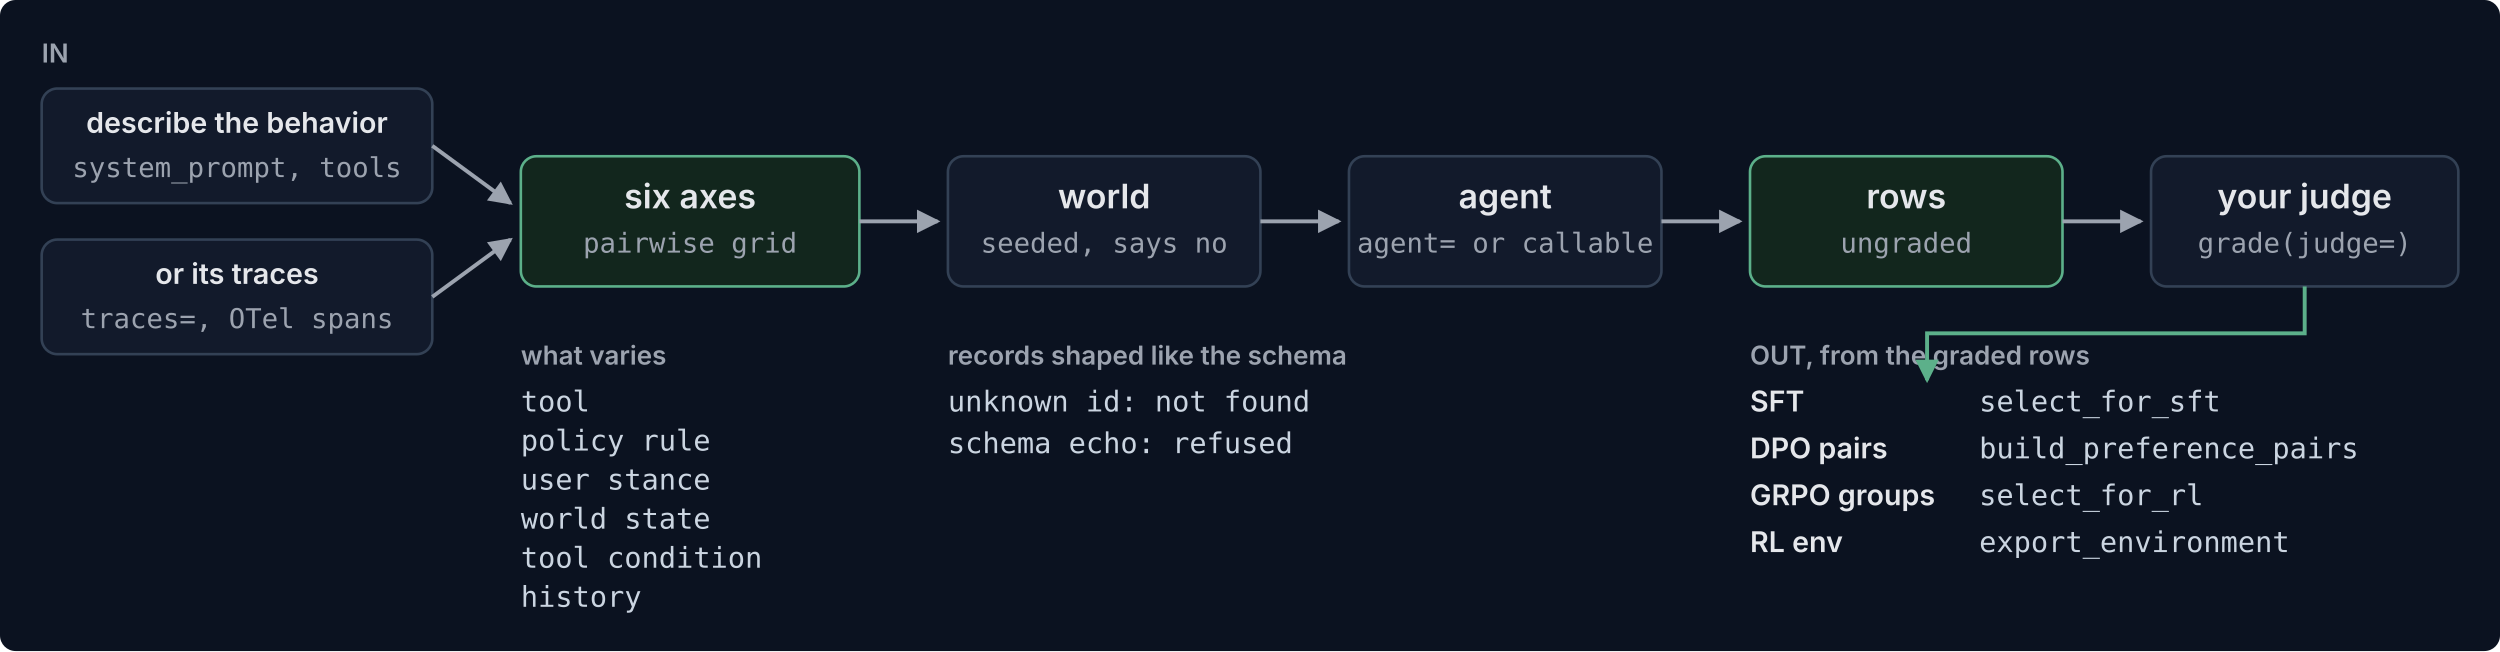
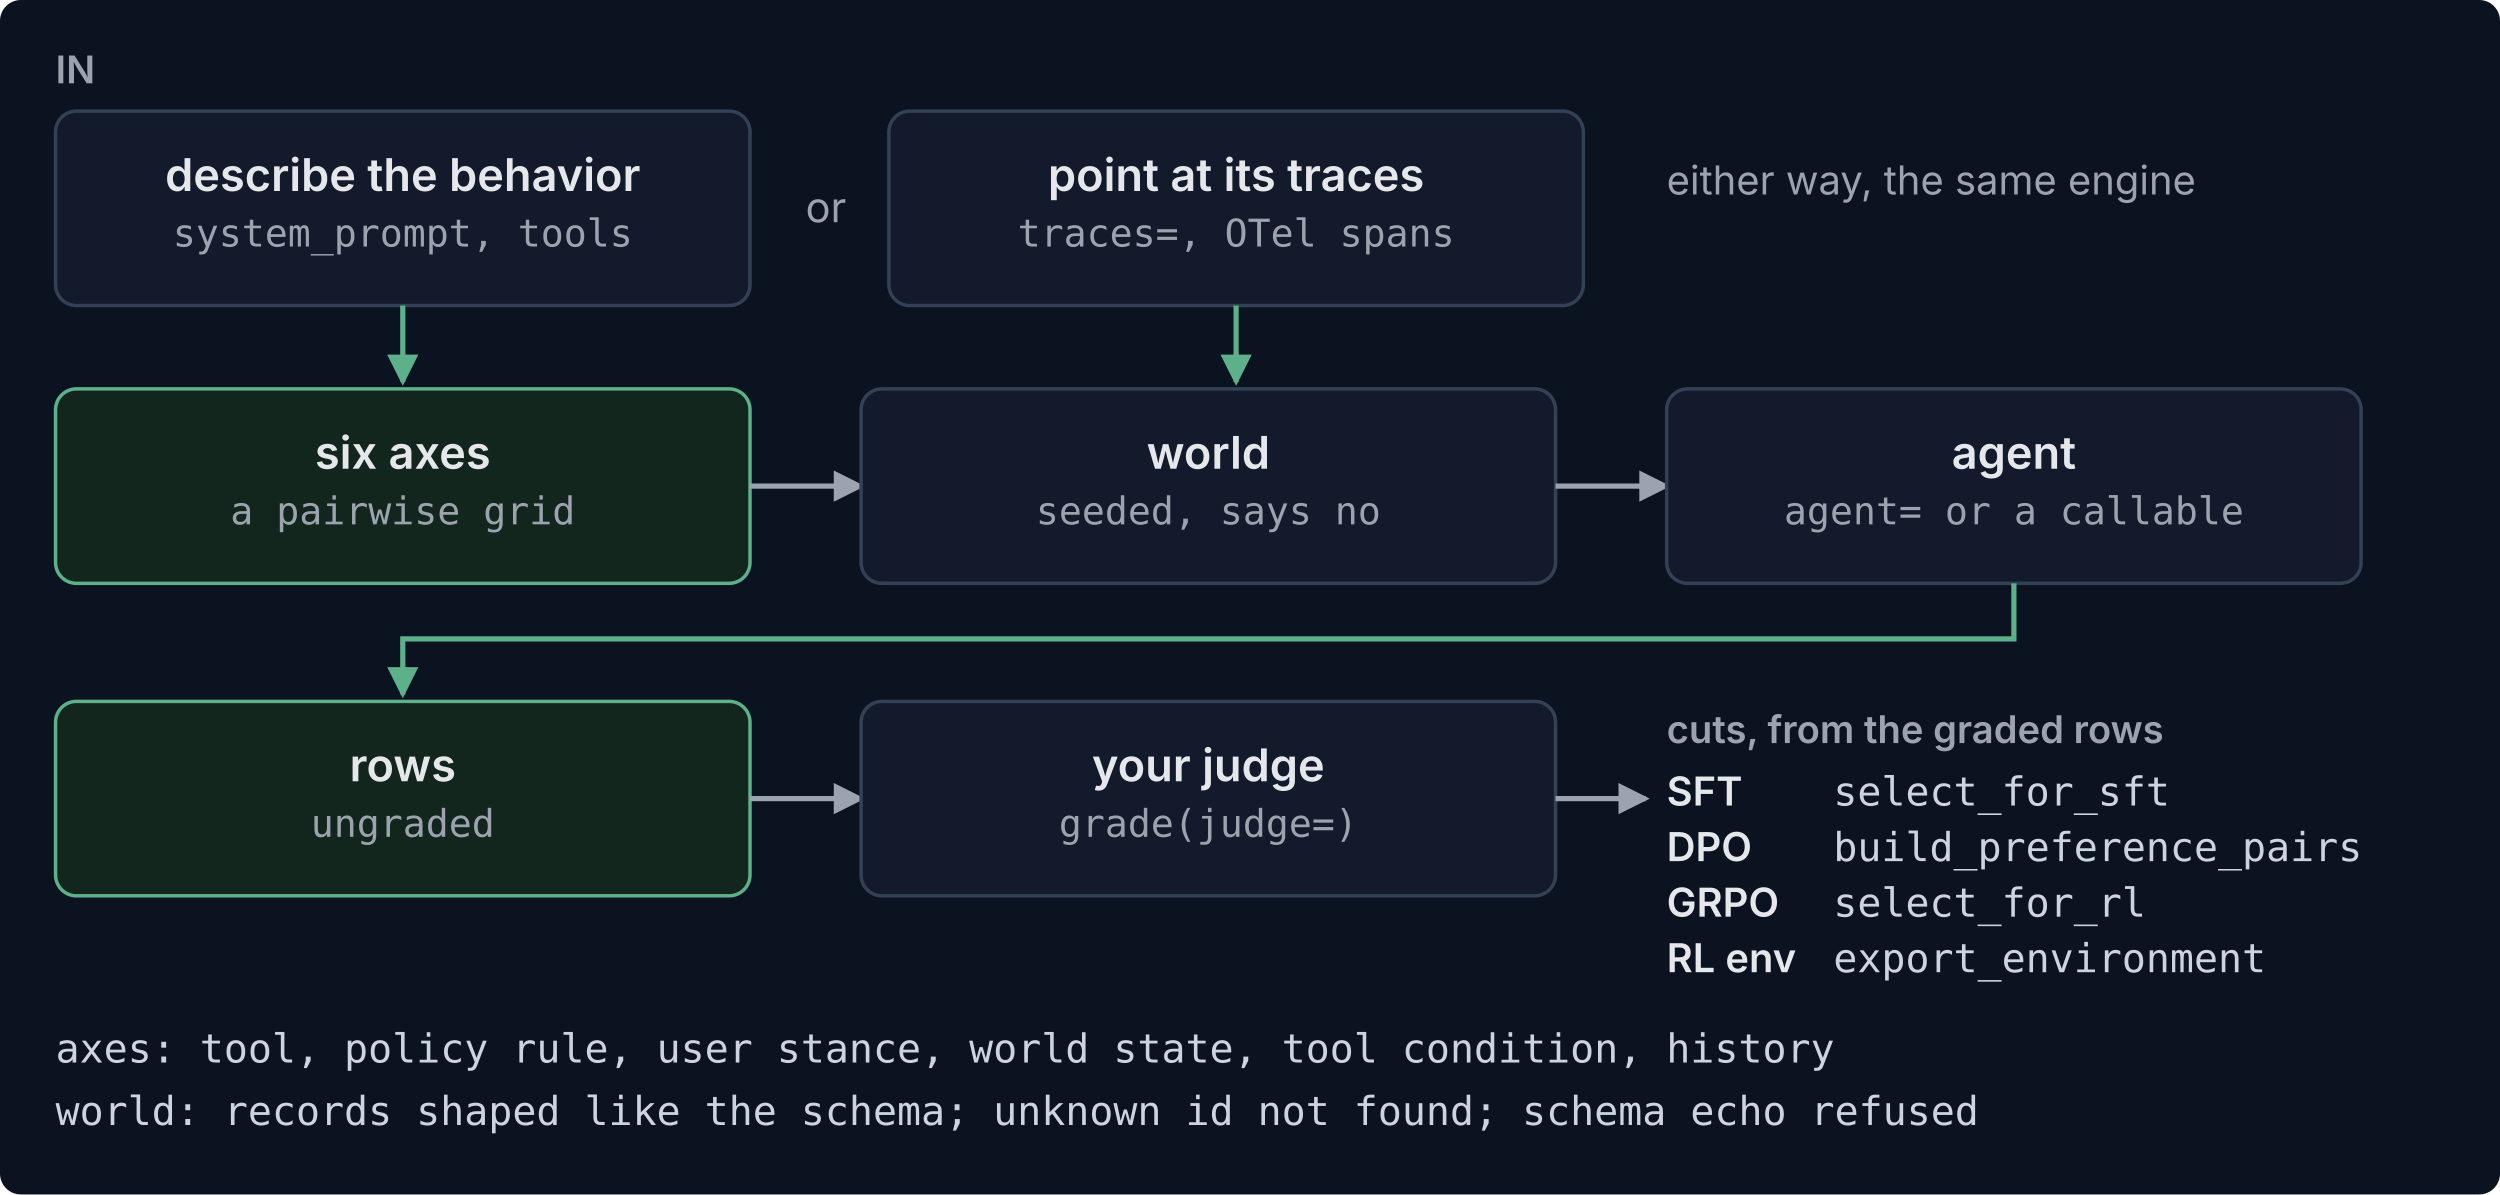
- <svg xmlns="http://www.w3.org/2000/svg" viewBox="0 0 960 250" width="960" height="250" role="img" aria-label="How simulate() turns an agent definition into graded rows and cuts">
+ <svg xmlns="http://www.w3.org/2000/svg" viewBox="0 0 720 344" width="720" height="344" role="img" aria-label="How simulate() turns an agent definition into graded rows and cuts">
  <defs>
    <marker id="arrow" viewBox="0 0 8 8" refX="7" refY="4" markerWidth="6" markerHeight="6" orient="auto">
      <path d="M0,0 L8,4 L0,8 z" fill="#9CA3AF" />
    </marker>
    <marker id="arrow-green" viewBox="0 0 8 8" refX="7" refY="4" markerWidth="6" markerHeight="6" orient="auto">
      <path d="M0,0 L8,4 L0,8 z" fill="#5CB08A" />
    </marker>
  </defs>
-   <rect width="960" height="250" rx="6" fill="#0B1220" />
-   <text x="16" y="24" font-family="ui-sans-serif, system-ui, -apple-system, 'Segoe UI', Inter, sans-serif" font-size="10" font-weight="600" fill="#9CA3AF" text-anchor="start">IN</text>
-   <rect x="16" y="34" width="150" height="44" rx="6" fill="#121A2B" stroke="#334155" />
-   <text x="91.0" y="51.0" font-family="ui-sans-serif, system-ui, -apple-system, 'Segoe UI', Inter, sans-serif" font-size="11" font-weight="600" fill="#E5E7EB" text-anchor="middle">describe the behavior</text>
-   <text x="91.0" y="68.0" font-family="ui-monospace, SFMono-Regular, Menlo, Consolas, monospace" font-size="10.5" font-weight="400" fill="#9CA3AF" text-anchor="middle">system_prompt, tools</text>
-   <rect x="16" y="92" width="150" height="44" rx="6" fill="#121A2B" stroke="#334155" />
-   <text x="91.0" y="109.0" font-family="ui-sans-serif, system-ui, -apple-system, 'Segoe UI', Inter, sans-serif" font-size="11" font-weight="600" fill="#E5E7EB" text-anchor="middle">or its traces</text>
-   <text x="91.0" y="126.0" font-family="ui-monospace, SFMono-Regular, Menlo, Consolas, monospace" font-size="10.5" font-weight="400" fill="#9CA3AF" text-anchor="middle">traces=, OTel spans</text>
-   <line x1="166" y1="56" x2="196" y2="78" stroke="#9CA3AF" stroke-width="1.5" marker-end="url(#arrow)" />
-   <line x1="166" y1="114" x2="196" y2="92" stroke="#9CA3AF" stroke-width="1.5" marker-end="url(#arrow)" />
-   <rect x="200" y="60" width="130" height="50" rx="6" fill="#12261D" stroke="#5CB08A" />
-   <text x="265.0" y="80.0" font-family="ui-sans-serif, system-ui, -apple-system, 'Segoe UI', Inter, sans-serif" font-size="13" font-weight="600" fill="#E5E7EB" text-anchor="middle">six axes</text>
-   <text x="265.0" y="97.0" font-family="ui-monospace, SFMono-Regular, Menlo, Consolas, monospace" font-size="10.5" font-weight="400" fill="#9CA3AF" text-anchor="middle">pairwise grid</text>
-   <line x1="330" y1="85" x2="360" y2="85" stroke="#9CA3AF" stroke-width="1.5" marker-end="url(#arrow)" />
-   <rect x="364" y="60" width="120" height="50" rx="6" fill="#121A2B" stroke="#334155" />
-   <text x="424.0" y="80.0" font-family="ui-sans-serif, system-ui, -apple-system, 'Segoe UI', Inter, sans-serif" font-size="13" font-weight="600" fill="#E5E7EB" text-anchor="middle">world</text>
-   <text x="424.0" y="97.0" font-family="ui-monospace, SFMono-Regular, Menlo, Consolas, monospace" font-size="10.5" font-weight="400" fill="#9CA3AF" text-anchor="middle">seeded, says no</text>
-   <line x1="484" y1="85" x2="514" y2="85" stroke="#9CA3AF" stroke-width="1.5" marker-end="url(#arrow)" />
-   <rect x="518" y="60" width="120" height="50" rx="6" fill="#121A2B" stroke="#334155" />
-   <text x="578.0" y="80.0" font-family="ui-sans-serif, system-ui, -apple-system, 'Segoe UI', Inter, sans-serif" font-size="13" font-weight="600" fill="#E5E7EB" text-anchor="middle">agent</text>
-   <text x="578.0" y="97.0" font-family="ui-monospace, SFMono-Regular, Menlo, Consolas, monospace" font-size="10.5" font-weight="400" fill="#9CA3AF" text-anchor="middle">agent= or callable</text>
-   <line x1="638" y1="85" x2="668" y2="85" stroke="#9CA3AF" stroke-width="1.5" marker-end="url(#arrow)" />
-   <rect x="672" y="60" width="120" height="50" rx="6" fill="#12261D" stroke="#5CB08A" />
-   <text x="732.0" y="80.0" font-family="ui-sans-serif, system-ui, -apple-system, 'Segoe UI', Inter, sans-serif" font-size="13" font-weight="600" fill="#E5E7EB" text-anchor="middle">rows</text>
-   <text x="732.0" y="97.0" font-family="ui-monospace, SFMono-Regular, Menlo, Consolas, monospace" font-size="10.5" font-weight="400" fill="#9CA3AF" text-anchor="middle">ungraded</text>
-   <line x1="792" y1="85" x2="822" y2="85" stroke="#9CA3AF" stroke-width="1.5" marker-end="url(#arrow)" />
-   <rect x="826" y="60" width="118" height="50" rx="6" fill="#121A2B" stroke="#334155" />
-   <text x="885.0" y="80.0" font-family="ui-sans-serif, system-ui, -apple-system, 'Segoe UI', Inter, sans-serif" font-size="13" font-weight="600" fill="#E5E7EB" text-anchor="middle">your judge</text>
-   <text x="885.0" y="97.0" font-family="ui-monospace, SFMono-Regular, Menlo, Consolas, monospace" font-size="10.5" font-weight="400" fill="#9CA3AF" text-anchor="middle">grade(judge=)</text>
-   <text x="200" y="140" font-family="ui-sans-serif, system-ui, -apple-system, 'Segoe UI', Inter, sans-serif" font-size="10" font-weight="600" fill="#9CA3AF" text-anchor="start">what varies</text>
-   <text x="200" y="158" font-family="ui-monospace, SFMono-Regular, Menlo, Consolas, monospace" font-size="11" font-weight="400" fill="#CBD5E1" text-anchor="start">tool</text>
-   <text x="200" y="173" font-family="ui-monospace, SFMono-Regular, Menlo, Consolas, monospace" font-size="11" font-weight="400" fill="#CBD5E1" text-anchor="start">policy rule</text>
-   <text x="200" y="188" font-family="ui-monospace, SFMono-Regular, Menlo, Consolas, monospace" font-size="11" font-weight="400" fill="#CBD5E1" text-anchor="start">user stance</text>
-   <text x="200" y="203" font-family="ui-monospace, SFMono-Regular, Menlo, Consolas, monospace" font-size="11" font-weight="400" fill="#CBD5E1" text-anchor="start">world state</text>
-   <text x="200" y="218" font-family="ui-monospace, SFMono-Regular, Menlo, Consolas, monospace" font-size="11" font-weight="400" fill="#CBD5E1" text-anchor="start">tool condition</text>
-   <text x="200" y="233" font-family="ui-monospace, SFMono-Regular, Menlo, Consolas, monospace" font-size="11" font-weight="400" fill="#CBD5E1" text-anchor="start">history</text>
-   <text x="364" y="140" font-family="ui-sans-serif, system-ui, -apple-system, 'Segoe UI', Inter, sans-serif" font-size="10" font-weight="600" fill="#9CA3AF" text-anchor="start">records shaped like the schema</text>
-   <text x="364" y="158" font-family="ui-monospace, SFMono-Regular, Menlo, Consolas, monospace" font-size="11" font-weight="400" fill="#CBD5E1" text-anchor="start">unknown id: not found</text>
-   <text x="364" y="174" font-family="ui-monospace, SFMono-Regular, Menlo, Consolas, monospace" font-size="11" font-weight="400" fill="#CBD5E1" text-anchor="start">schema echo: refused</text>
-   <text x="672" y="140" font-family="ui-sans-serif, system-ui, -apple-system, 'Segoe UI', Inter, sans-serif" font-size="10" font-weight="600" fill="#9CA3AF" text-anchor="start">OUT, from the graded rows</text>
-   <text x="672" y="158" font-family="ui-sans-serif, system-ui, -apple-system, 'Segoe UI', Inter, sans-serif" font-size="11" font-weight="600" fill="#E5E7EB" text-anchor="start">SFT</text>
-   <text x="760" y="158" font-family="ui-monospace, SFMono-Regular, Menlo, Consolas, monospace" font-size="11" font-weight="400" fill="#CBD5E1" text-anchor="start">select_for_sft</text>
-   <text x="672" y="176" font-family="ui-sans-serif, system-ui, -apple-system, 'Segoe UI', Inter, sans-serif" font-size="11" font-weight="600" fill="#E5E7EB" text-anchor="start">DPO pairs</text>
-   <text x="760" y="176" font-family="ui-monospace, SFMono-Regular, Menlo, Consolas, monospace" font-size="11" font-weight="400" fill="#CBD5E1" text-anchor="start">build_preference_pairs</text>
-   <text x="672" y="194" font-family="ui-sans-serif, system-ui, -apple-system, 'Segoe UI', Inter, sans-serif" font-size="11" font-weight="600" fill="#E5E7EB" text-anchor="start">GRPO groups</text>
-   <text x="760" y="194" font-family="ui-monospace, SFMono-Regular, Menlo, Consolas, monospace" font-size="11" font-weight="400" fill="#CBD5E1" text-anchor="start">select_for_rl</text>
-   <text x="672" y="212" font-family="ui-sans-serif, system-ui, -apple-system, 'Segoe UI', Inter, sans-serif" font-size="11" font-weight="600" fill="#E5E7EB" text-anchor="start">RL env</text>
-   <text x="760" y="212" font-family="ui-monospace, SFMono-Regular, Menlo, Consolas, monospace" font-size="11" font-weight="400" fill="#CBD5E1" text-anchor="start">export_environment</text>
-   <path d="M 885 110 L 885 128 L 740 128 L 740 146" fill="none" stroke="#5CB08A" stroke-width="1.5" marker-end="url(#arrow-green)" />
+   <rect width="720" height="344" rx="6" fill="#0B1220" />
+   <text x="16" y="24" font-family="ui-sans-serif, system-ui, -apple-system, 'Segoe UI', Inter, sans-serif" font-size="11" font-weight="600" fill="#9CA3AF" text-anchor="start">IN</text>
+   <rect x="16" y="32" width="200" height="56" rx="6" fill="#121A2B" stroke="#334155" />
+   <text x="116.0" y="55.0" font-family="ui-sans-serif, system-ui, -apple-system, 'Segoe UI', Inter, sans-serif" font-size="13" font-weight="600" fill="#E5E7EB" text-anchor="middle">describe the behavior</text>
+   <text x="116.0" y="71.0" font-family="ui-monospace, SFMono-Regular, Menlo, Consolas, monospace" font-size="11" font-weight="400" fill="#9CA3AF" text-anchor="middle">system_prompt, tools</text>
+   <text x="232" y="64" font-family="ui-sans-serif, system-ui, -apple-system, 'Segoe UI', Inter, sans-serif" font-size="12" font-weight="400" fill="#9CA3AF" text-anchor="start">or</text>
+   <rect x="256" y="32" width="200" height="56" rx="6" fill="#121A2B" stroke="#334155" />
+   <text x="356.0" y="55.0" font-family="ui-sans-serif, system-ui, -apple-system, 'Segoe UI', Inter, sans-serif" font-size="13" font-weight="600" fill="#E5E7EB" text-anchor="middle">point at its traces</text>
+   <text x="356.0" y="71.0" font-family="ui-monospace, SFMono-Regular, Menlo, Consolas, monospace" font-size="11" font-weight="400" fill="#9CA3AF" text-anchor="middle">traces=, OTel spans</text>
+   <text x="480" y="56" font-family="ui-sans-serif, system-ui, -apple-system, 'Segoe UI', Inter, sans-serif" font-size="11.5" font-weight="400" fill="#9CA3AF" text-anchor="start">either way, the same engine</text>
+   <path d="M 116 88 L 116 110" fill="none" stroke="#5CB08A" stroke-width="1.5" marker-end="url(#arrow-green)" />
+   <path d="M 356 88 L 356 110" fill="none" stroke="#5CB08A" stroke-width="1.5" marker-end="url(#arrow-green)" />
+   <rect x="16" y="112" width="200" height="56" rx="6" fill="#12261D" stroke="#5CB08A" />
+   <text x="116.0" y="135.0" font-family="ui-sans-serif, system-ui, -apple-system, 'Segoe UI', Inter, sans-serif" font-size="13" font-weight="600" fill="#E5E7EB" text-anchor="middle">six axes</text>
+   <text x="116.0" y="151.0" font-family="ui-monospace, SFMono-Regular, Menlo, Consolas, monospace" font-size="11" font-weight="400" fill="#9CA3AF" text-anchor="middle">a pairwise grid</text>
+   <path d="M 216 140.0 L 248 140.0" fill="none" stroke="#9CA3AF" stroke-width="1.5" marker-end="url(#arrow)" />
+   <rect x="248" y="112" width="200" height="56" rx="6" fill="#121A2B" stroke="#334155" />
+   <text x="348.0" y="135.0" font-family="ui-sans-serif, system-ui, -apple-system, 'Segoe UI', Inter, sans-serif" font-size="13" font-weight="600" fill="#E5E7EB" text-anchor="middle">world</text>
+   <text x="348.0" y="151.0" font-family="ui-monospace, SFMono-Regular, Menlo, Consolas, monospace" font-size="11" font-weight="400" fill="#9CA3AF" text-anchor="middle">seeded, says no</text>
+   <path d="M 448 140.0 L 480 140.0" fill="none" stroke="#9CA3AF" stroke-width="1.5" marker-end="url(#arrow)" />
+   <rect x="480" y="112" width="200" height="56" rx="6" fill="#121A2B" stroke="#334155" />
+   <text x="580.0" y="135.0" font-family="ui-sans-serif, system-ui, -apple-system, 'Segoe UI', Inter, sans-serif" font-size="13" font-weight="600" fill="#E5E7EB" text-anchor="middle">agent</text>
+   <text x="580.0" y="151.0" font-family="ui-monospace, SFMono-Regular, Menlo, Consolas, monospace" font-size="11" font-weight="400" fill="#9CA3AF" text-anchor="middle">agent= or a callable</text>
+   <path d="M 580 168 L 580 184 L 116 184 L 116 200" fill="none" stroke="#5CB08A" stroke-width="1.5" marker-end="url(#arrow-green)" />
+   <rect x="16" y="202" width="200" height="56" rx="6" fill="#12261D" stroke="#5CB08A" />
+   <text x="116.0" y="225.0" font-family="ui-sans-serif, system-ui, -apple-system, 'Segoe UI', Inter, sans-serif" font-size="13" font-weight="600" fill="#E5E7EB" text-anchor="middle">rows</text>
+   <text x="116.0" y="241.0" font-family="ui-monospace, SFMono-Regular, Menlo, Consolas, monospace" font-size="11" font-weight="400" fill="#9CA3AF" text-anchor="middle">ungraded</text>
+   <path d="M 216 230.0 L 248 230.0" fill="none" stroke="#9CA3AF" stroke-width="1.5" marker-end="url(#arrow)" />
+   <rect x="248" y="202" width="200" height="56" rx="6" fill="#121A2B" stroke="#334155" />
+   <text x="348.0" y="225.0" font-family="ui-sans-serif, system-ui, -apple-system, 'Segoe UI', Inter, sans-serif" font-size="13" font-weight="600" fill="#E5E7EB" text-anchor="middle">your judge</text>
+   <text x="348.0" y="241.0" font-family="ui-monospace, SFMono-Regular, Menlo, Consolas, monospace" font-size="11" font-weight="400" fill="#9CA3AF" text-anchor="middle">grade(judge=)</text>
+   <text x="480" y="214" font-family="ui-sans-serif, system-ui, -apple-system, 'Segoe UI', Inter, sans-serif" font-size="11" font-weight="600" fill="#9CA3AF" text-anchor="start">cuts, from the graded rows</text>
+   <text x="480" y="232" font-family="ui-sans-serif, system-ui, -apple-system, 'Segoe UI', Inter, sans-serif" font-size="11.5" font-weight="600" fill="#E5E7EB" text-anchor="start">SFT</text>
+   <text x="528" y="232" font-family="ui-monospace, SFMono-Regular, Menlo, Consolas, monospace" font-size="11.5" font-weight="400" fill="#CBD5E1" text-anchor="start">select_for_sft</text>
+   <text x="480" y="248" font-family="ui-sans-serif, system-ui, -apple-system, 'Segoe UI', Inter, sans-serif" font-size="11.5" font-weight="600" fill="#E5E7EB" text-anchor="start">DPO</text>
+   <text x="528" y="248" font-family="ui-monospace, SFMono-Regular, Menlo, Consolas, monospace" font-size="11.5" font-weight="400" fill="#CBD5E1" text-anchor="start">build_preference_pairs</text>
+   <text x="480" y="264" font-family="ui-sans-serif, system-ui, -apple-system, 'Segoe UI', Inter, sans-serif" font-size="11.5" font-weight="600" fill="#E5E7EB" text-anchor="start">GRPO</text>
+   <text x="528" y="264" font-family="ui-monospace, SFMono-Regular, Menlo, Consolas, monospace" font-size="11.5" font-weight="400" fill="#CBD5E1" text-anchor="start">select_for_rl</text>
+   <text x="480" y="280" font-family="ui-sans-serif, system-ui, -apple-system, 'Segoe UI', Inter, sans-serif" font-size="11.5" font-weight="600" fill="#E5E7EB" text-anchor="start">RL env</text>
+   <text x="528" y="280" font-family="ui-monospace, SFMono-Regular, Menlo, Consolas, monospace" font-size="11.5" font-weight="400" fill="#CBD5E1" text-anchor="start">export_environment</text>
+   <path d="M 448 230 L 474 230" fill="none" stroke="#9CA3AF" stroke-width="1.5" marker-end="url(#arrow)" />
+   <text x="16" y="306" font-family="ui-monospace, SFMono-Regular, Menlo, Consolas, monospace" font-size="11.5" font-weight="400" fill="#CBD5E1" text-anchor="start">axes: tool, policy rule, user stance, world state, tool condition, history</text>
+   <text x="16" y="324" font-family="ui-monospace, SFMono-Regular, Menlo, Consolas, monospace" font-size="11.5" font-weight="400" fill="#CBD5E1" text-anchor="start">world: records shaped like the schema; unknown id not found; schema echo refused</text>
</svg>
